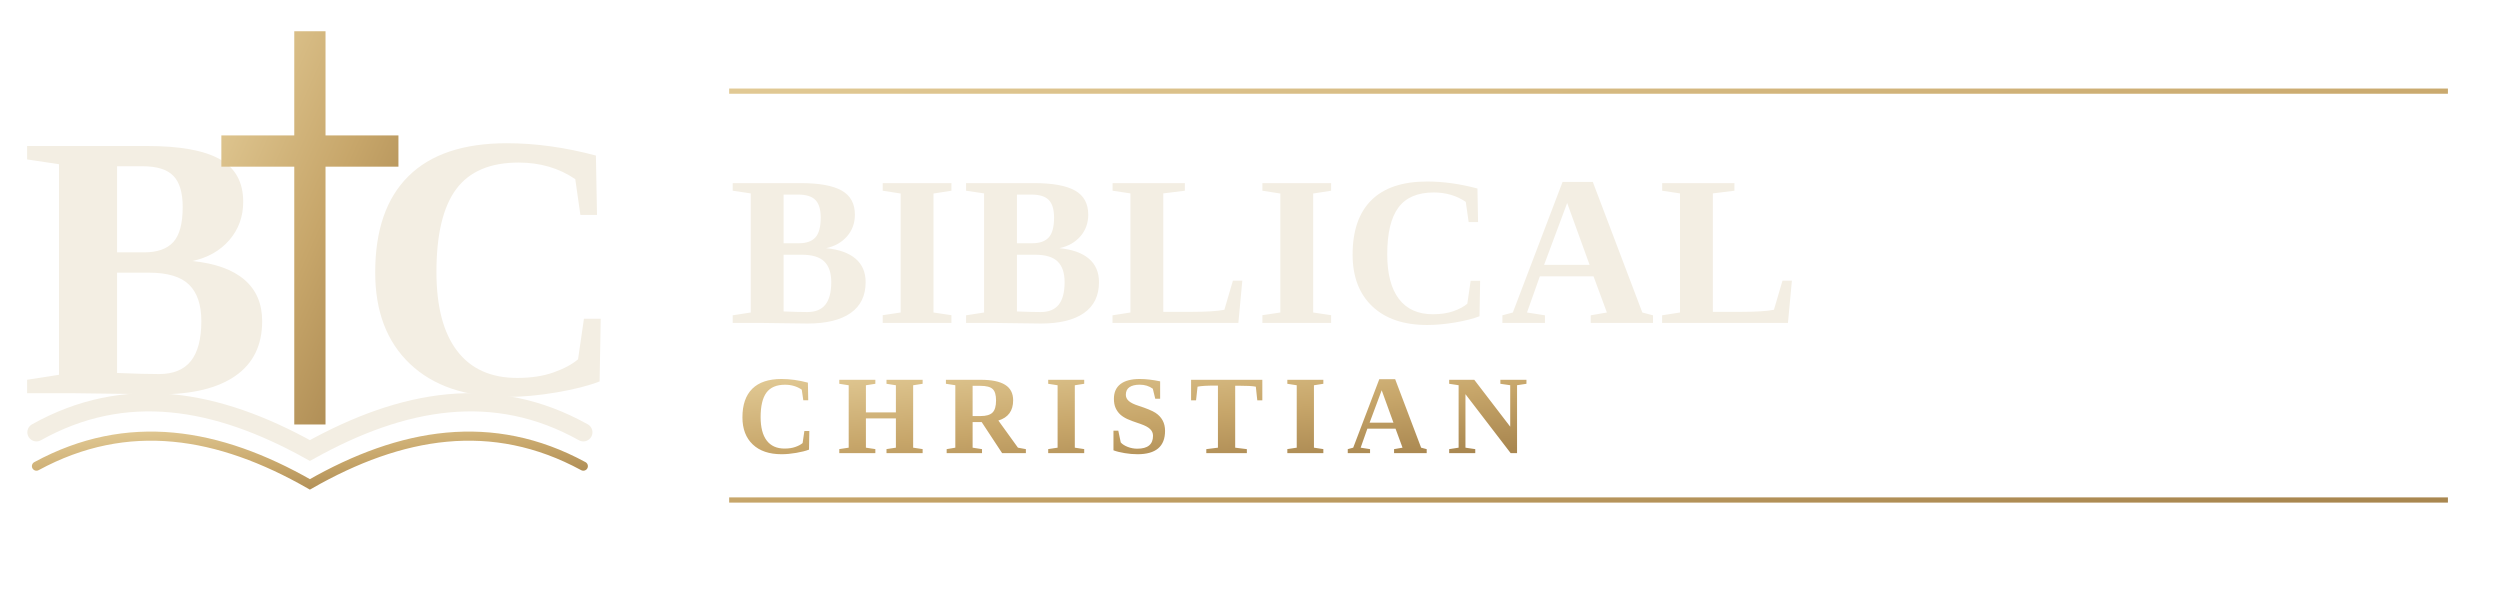
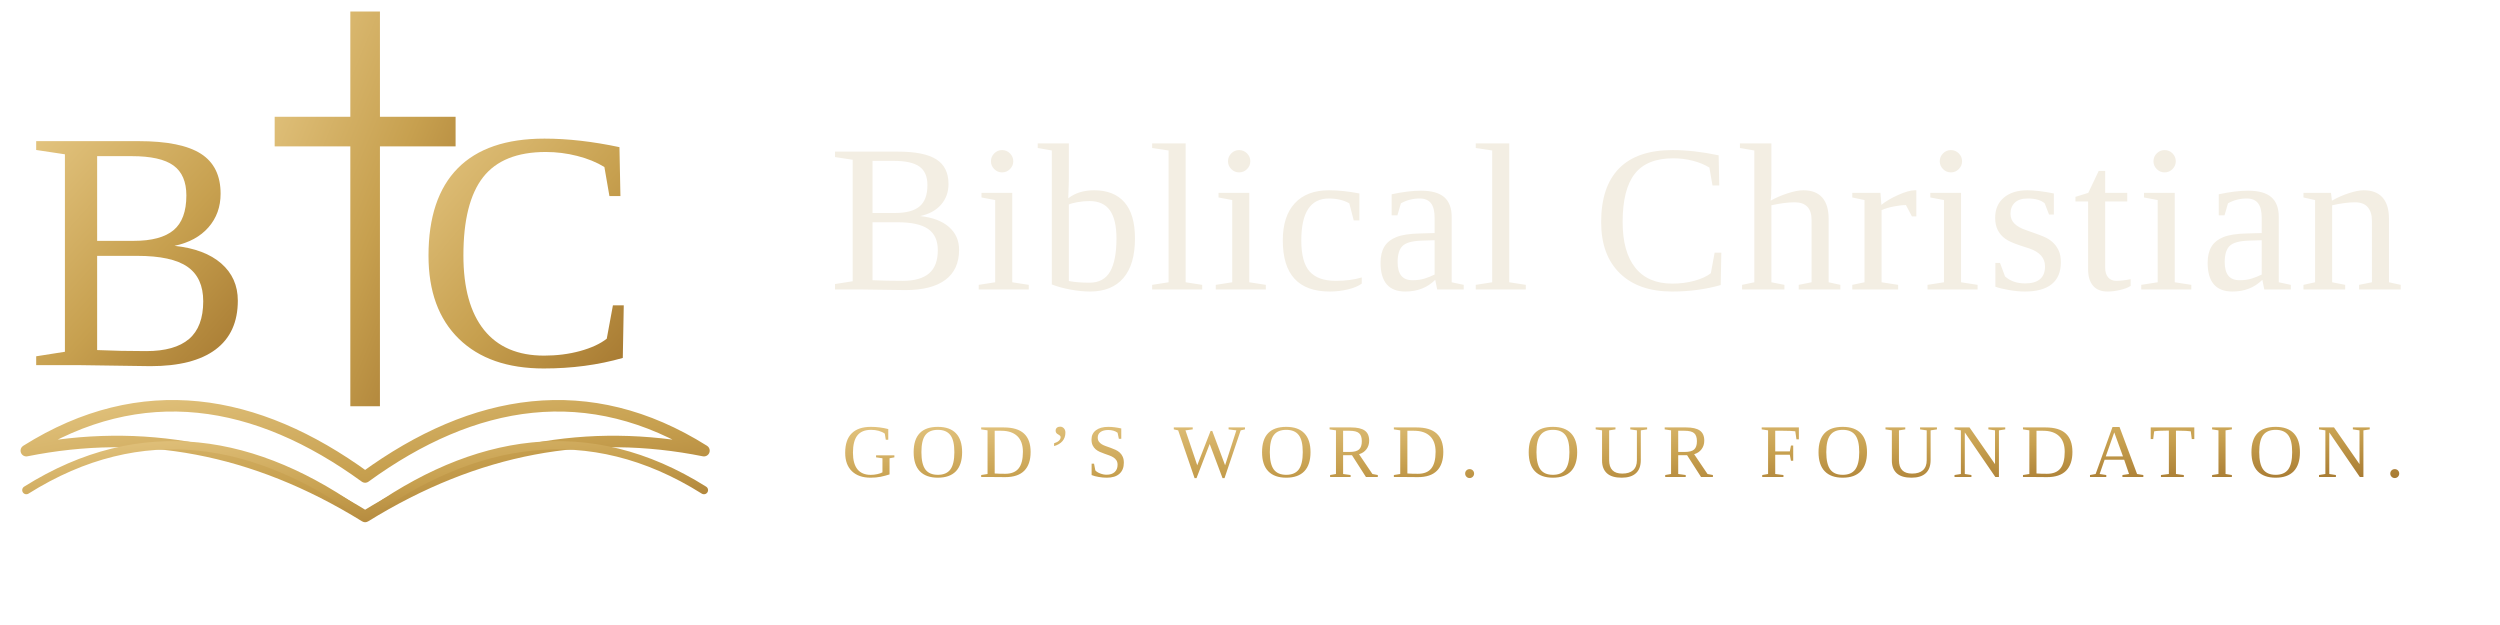
- <svg xmlns="http://www.w3.org/2000/svg" viewBox="0 0 960 230" role="img" aria-labelledby="title desc">
+ <svg xmlns="http://www.w3.org/2000/svg" viewBox="0 0 760 190" role="img" aria-labelledby="title desc">
  <defs>
-     <linearGradient id="gold" x1="0" y1="0" x2="0.9" y2="1">
-       <stop offset="0" stop-color="#e1c994" />
-       <stop offset="0.55" stop-color="#c7a66a" />
-       <stop offset="1" stop-color="#a98750" />
+     <linearGradient id="gold" x1="0" y1="0" x2="1" y2="1">
+       <stop offset="0" stop-color="#e2c37e" />
+       <stop offset=".55" stop-color="#c7a04f" />
+       <stop offset="1" stop-color="#a77a32" />
    </linearGradient>
  </defs>
-   <g fill="#f3eee3" font-family="Georgia, 'Times New Roman', serif" font-weight="700">
-     <text x="8" y="151" font-size="145" letter-spacing="-8">B</text>
-     <text x="137" y="151" font-size="145" letter-spacing="-7">C</text>
+   <g fill="url(#gold)" font-family="Georgia, 'Times New Roman', serif">
+     <text x="8" y="111" font-size="104" letter-spacing="-7">B</text>
+     <text x="126" y="111" font-size="104" letter-spacing="-7">C</text>
  </g>
-   <path d="M119 18 V157 M91 58 H147" fill="none" stroke="url(#gold)" stroke-width="12" stroke-linecap="square" />
-   <path d="M14 166 C48 147 83 153 119 173 C155 153 190 147 224 166" fill="none" stroke="#f3eee3" stroke-width="7" stroke-linecap="round" />
-   <path d="M14 179 C49 160 84 166 119 186 C154 166 189 160 224 179" fill="none" stroke="url(#gold)" stroke-width="3.5" stroke-linecap="round" />
-   <path d="M119 173 V190" fill="none" stroke="url(#gold)" stroke-width="3" />
-   <path d="M280 35 H940 M280 192 H940" stroke="url(#gold)" stroke-width="2" />
-   <text x="280" y="124" fill="#f3eee3" font-family="Georgia, 'Times New Roman', serif" font-size="82" font-weight="700" letter-spacing="1.5">BIBLICAL</text>
-   <text x="283" y="174" fill="url(#gold)" font-family="Georgia, 'Times New Roman', serif" font-size="43" font-weight="700" letter-spacing="7.5">CHRISTIAN</text>
+   <path d="M111 8 V119 M88 40 H134" fill="none" stroke="url(#gold)" stroke-width="9" stroke-linecap="square" />
+   <path d="M8 137 C43 115 78 121 111 145 C144 121 179 115 214 137 C179 130 145 136 111 157 C77 136 43 130 8 137Z" fill="none" stroke="url(#gold)" stroke-width="3.5" stroke-linejoin="round" />
+   <path d="M8 149 C43 127 78 133 111 157 C144 133 179 127 214 149" fill="none" stroke="url(#gold)" stroke-width="2.5" stroke-linecap="round" />
+   <path d="M111 145 V165" stroke="url(#gold)" stroke-width="3" />
+   <text x="252" y="88" fill="#f3eee3" font-family="Georgia, 'Times New Roman', serif" font-size="64" letter-spacing="1.5">Biblical Christian</text>
+   <path d="M254 108 H742" stroke="url(#gold)" stroke-width="1.5" />
+   <text x="256" y="145" fill="url(#gold)" font-family="Georgia, 'Times New Roman', serif" font-size="23" letter-spacing="4.2">GOD’S WORD. OUR FOUNDATION.</text>
</svg>
